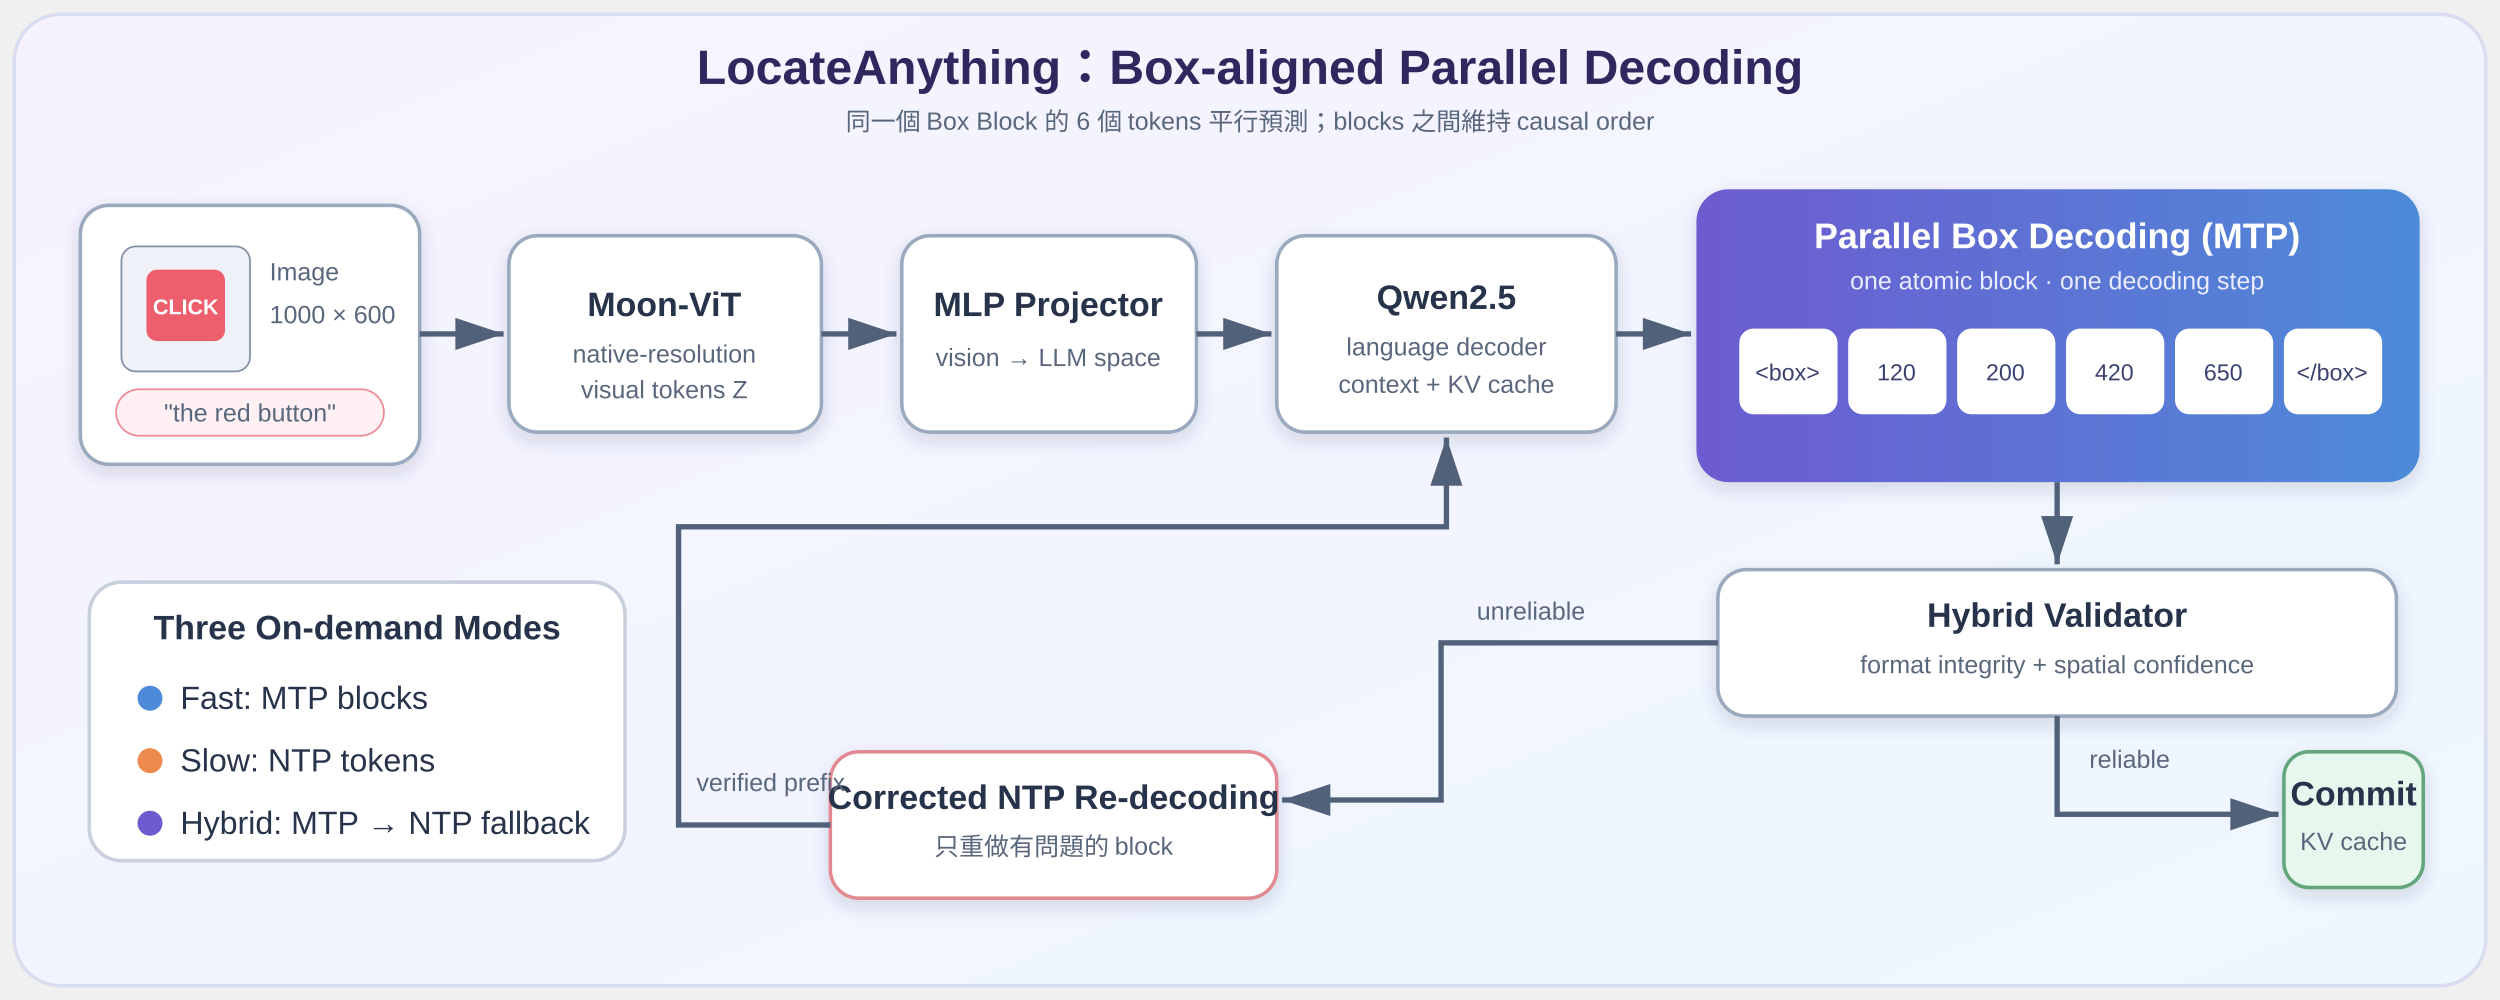
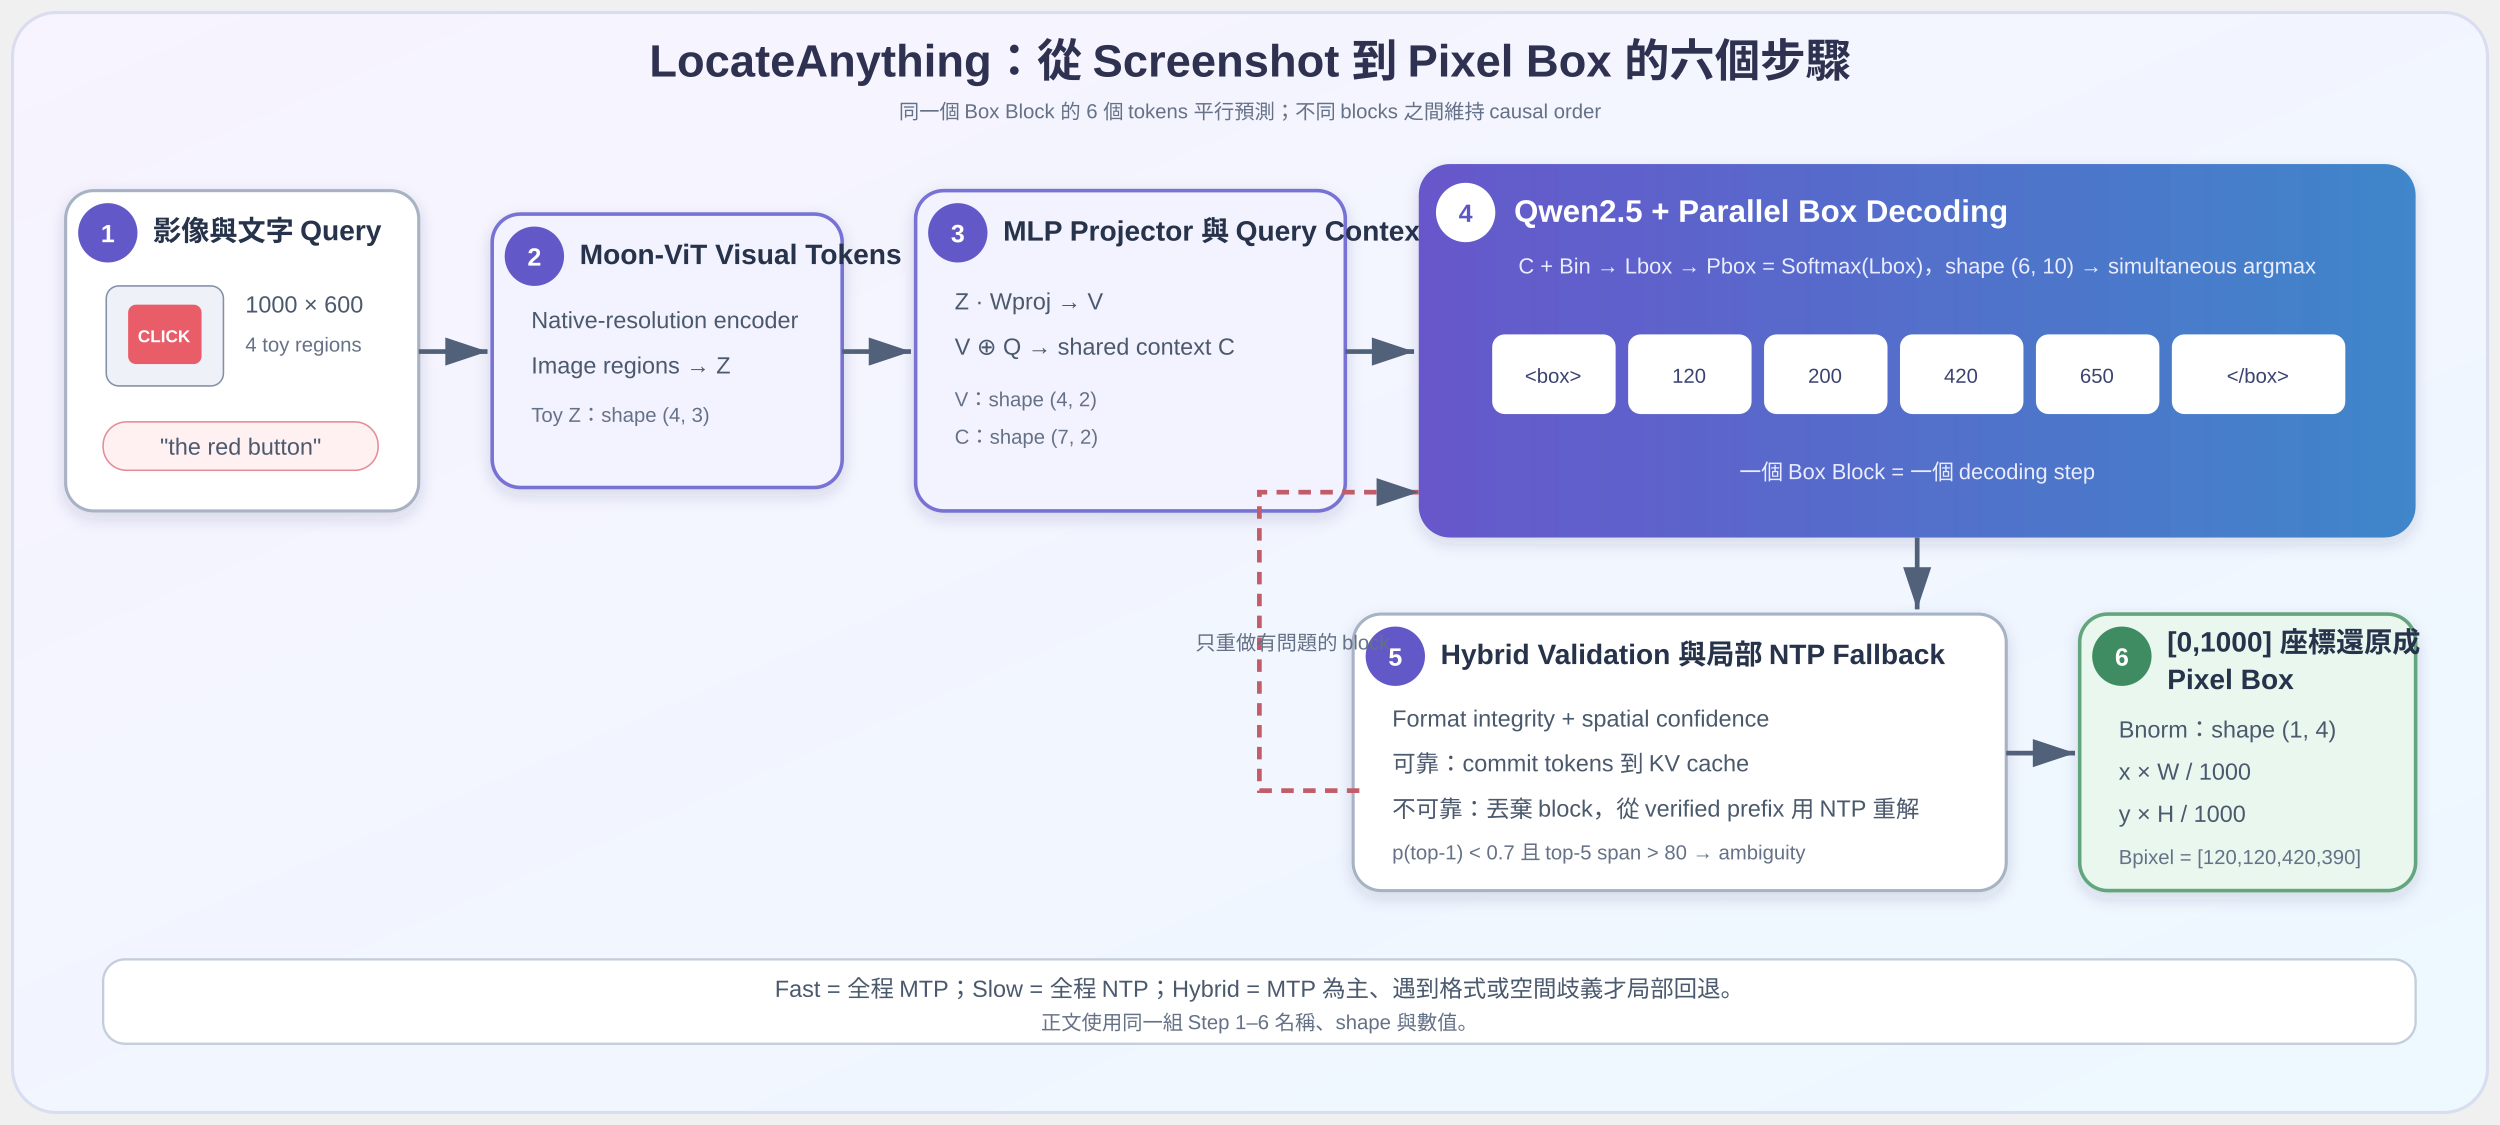
- <svg xmlns="http://www.w3.org/2000/svg" width="1400" height="560" viewBox="0 0 1400 560" role="img" aria-labelledby="title desc">
+ <svg xmlns="http://www.w3.org/2000/svg" width="1600" height="720" viewBox="0 0 1600 720" role="img" aria-labelledby="title desc">
  <defs>
    <linearGradient id="bg" x1="0" y1="0" x2="1" y2="1">
-       <stop offset="0" stop-color="#f6f3ff" />
-       <stop offset="1" stop-color="#eef7ff" />
+       <stop offset="0" stop-color="#f7f3ff" />
+       <stop offset="1" stop-color="#edf8ff" />
    </linearGradient>
    <linearGradient id="pbd" x1="0" y1="0" x2="1" y2="0">
-       <stop offset="0" stop-color="#6d5bd0" />
-       <stop offset="1" stop-color="#4d8bd8" />
+       <stop offset="0" stop-color="#6757cb" />
+       <stop offset="1" stop-color="#3f86ca" />
    </linearGradient>
    <filter id="shadow" x="-20%" y="-20%" width="140%" height="140%">
-       <feDropShadow dx="0" dy="4" stdDeviation="5" flood-color="#27304f" flood-opacity="0.16" />
+       <feDropShadow dx="0" dy="4" stdDeviation="5" flood-color="#27304f" flood-opacity="0.15" />
    </filter>
    <marker id="arrow" markerWidth="10" markerHeight="10" refX="9" refY="3" orient="auto" markerUnits="strokeWidth">
      <path d="M0,0 L9,3 L0,6 Z" fill="#52617a" />
    </marker>
    <style>
-       .box { fill: #ffffff; stroke: #9aa9bd; stroke-width: 2; rx: 16; filter: url(#shadow); }
-       .label { font-family: Arial, "Noto Sans TC", sans-serif; font-size: 18px; fill: #26334a; }
-       .small { font-family: Arial, "Noto Sans TC", sans-serif; font-size: 14px; fill: #59677c; }
-       .title { font-family: Arial, "Noto Sans TC", sans-serif; font-size: 27px; font-weight: 700; fill: #30275f; }
-       .module { font-family: Arial, "Noto Sans TC", sans-serif; font-size: 19px; font-weight: 700; fill: #26334a; }
-       .arrow { fill: none; stroke: #52617a; stroke-width: 3; marker-end: url(#arrow); }
+       .panel{fill:#fff;stroke:#a7b3c4;stroke-width:2;filter:url(#shadow)} .accent{fill:#f3f2ff;stroke:#7772d4;stroke-width:2.3;filter:url(#shadow)}
+       .title{font:700 29px Arial,"Noto Sans TC",sans-serif;fill:#2f3150}.step{font:700 18px Arial,"Noto Sans TC",sans-serif;fill:#26334a}.body{font:15px Arial,"Noto Sans TC",sans-serif;fill:#4b596d}.small{font:13px Arial,"Noto Sans TC",sans-serif;fill:#657186}
+       .arrow{fill:none;stroke:#52617a;stroke-width:3;marker-end:url(#arrow)}.fallback{fill:none;stroke:#c15c68;stroke-width:3;stroke-dasharray:8 6;marker-end:url(#arrow)}
+       .badge{fill:#6358c8}.badgeText{font:700 16px Arial,"Noto Sans TC",sans-serif;fill:#fff;text-anchor:middle}
    </style>
  </defs>
-   <rect x="8" y="8" width="1384" height="544" rx="26" fill="url(#bg)" stroke="#d9ddef" stroke-width="2" />
-   <text x="700" y="47" text-anchor="middle" class="title">LocateAnything：Box-aligned Parallel Decoding</text>
-   <text x="700" y="73" text-anchor="middle" class="small">同一個 Box Block 的 6 個 tokens 平行預測；blocks 之間維持 causal order</text>
-   <rect x="45" y="115" width="190" height="145" class="box" />
-   <rect x="68" y="138" width="72" height="70" rx="8" fill="#eef1f7" stroke="#8391a7" />
-   <rect x="82" y="151" width="44" height="40" rx="6" fill="#ed5f6d" />
-   <text x="104" y="176" text-anchor="middle" font-family="Arial" font-size="12" font-weight="700" fill="#ffffff">CLICK</text>
-   <text x="151" y="157" class="small">Image</text>
-   <text x="151" y="181" class="small">1000 × 600</text>
-   <rect x="65" y="218" width="150" height="26" rx="13" fill="#fff1f3" stroke="#ed8b96" />
-   <text x="140" y="236" text-anchor="middle" class="small">"the red button"</text>
-   <path d="M235 187 H282" class="arrow" />
-   <rect x="285" y="132" width="175" height="110" class="box" />
-   <text x="372" y="177" text-anchor="middle" class="module">Moon-ViT</text>
-   <text x="372" y="203" text-anchor="middle" class="small">native-resolution</text>
-   <text x="372" y="223" text-anchor="middle" class="small">visual tokens Z</text>
-   <path d="M460 187 H502" class="arrow" />
-   <rect x="505" y="132" width="165" height="110" class="box" />
-   <text x="587" y="177" text-anchor="middle" class="module">MLP Projector</text>
-   <text x="587" y="205" text-anchor="middle" class="small">vision → LLM space</text>
-   <path d="M670 187 H712" class="arrow" />
-   <rect x="715" y="132" width="190" height="110" class="box" />
-   <text x="810" y="173" text-anchor="middle" class="module">Qwen2.5</text>
-   <text x="810" y="199" text-anchor="middle" class="small">language decoder</text>
-   <text x="810" y="220" text-anchor="middle" class="small">context + KV cache</text>
-   <path d="M905 187 H947" class="arrow" />
-   <rect x="950" y="106" width="405" height="164" rx="18" fill="url(#pbd)" filter="url(#shadow)" />
-   <text x="1152" y="139" text-anchor="middle" font-family="Arial, 'Noto Sans TC', sans-serif" font-size="20" font-weight="700" fill="#ffffff">Parallel Box Decoding (MTP)</text>
-   <text x="1152" y="162" text-anchor="middle" font-family="Arial, 'Noto Sans TC', sans-serif" font-size="14" fill="#e9edff">one atomic block · one decoding step</text>
+   <rect x="8" y="8" width="1584" height="704" rx="28" fill="url(#bg)" stroke="#d9ddef" stroke-width="2" />
+   <text x="800" y="49" text-anchor="middle" class="title">LocateAnything：從 Screenshot 到 Pixel Box 的六個步驟</text>
+   <text x="800" y="76" text-anchor="middle" class="small">同一個 Box Block 的 6 個 tokens 平行預測；不同 blocks 之間維持 causal order</text>
+   <rect x="42" y="122" width="226" height="205" rx="18" class="panel" />
+   <circle cx="69" cy="149" r="19" class="badge" />
+   <text x="69" y="155" class="badgeText">1</text>
+   <text x="98" y="154" class="step">影像與文字 Query</text>
+   <rect x="68" y="183" width="75" height="64" rx="8" fill="#eef1f7" stroke="#8391a7" />
+   <rect x="82" y="195" width="47" height="38" rx="5" fill="#e95d69" />
+   <text x="105" y="219" text-anchor="middle" font-family="Arial" font-size="11" font-weight="700" fill="#fff">CLICK</text>
+   <text x="157" y="200" class="body">1000 × 600</text>
+   <text x="157" y="225" class="small">4 toy regions</text>
+   <rect x="66" y="270" width="176" height="31" rx="15" fill="#fff0f2" stroke="#e58c96" />
+   <text x="154" y="291" text-anchor="middle" class="body">"the red button"</text>
+   <path d="M268 225 H312" class="arrow" />
+   <rect x="315" y="137" width="224" height="175" rx="18" class="accent" />
+   <circle cx="342" cy="164" r="19" class="badge" />
+   <text x="342" y="170" class="badgeText">2</text>
+   <text x="371" y="169" class="step">Moon-ViT Visual Tokens</text>
+   <text x="340" y="210" class="body">Native-resolution encoder</text>
+   <text x="340" y="239" class="body">Image regions → Z</text>
+   <text x="340" y="270" class="small">Toy Z：shape (4, 3)</text>
+   <path d="M539 225 H583" class="arrow" />
+   <rect x="586" y="122" width="275" height="205" rx="18" class="accent" />
+   <circle cx="613" cy="149" r="19" class="badge" />
+   <text x="613" y="155" class="badgeText">3</text>
+   <text x="642" y="154" class="step">MLP Projector 與 Query Context</text>
+   <text x="611" y="198" class="body">Z · Wproj → V</text>
+   <text x="611" y="227" class="body">V ⊕ Q → shared context C</text>
+   <text x="611" y="260" class="small">V：shape (4, 2)</text>
+   <text x="611" y="284" class="small">C：shape (7, 2)</text>
+   <path d="M861 225 H905" class="arrow" />
+   <rect x="908" y="105" width="638" height="239" rx="20" fill="url(#pbd)" filter="url(#shadow)" />
+   <circle cx="938" cy="136" r="19" fill="#fff" />
+   <text x="938" y="142" font-family="Arial" font-size="16" font-weight="700" fill="#5d56c5" text-anchor="middle">4</text>
+   <text x="969" y="142" font-family="Arial,'Noto Sans TC',sans-serif" font-size="20" font-weight="700" fill="#fff">Qwen2.5 + Parallel Box Decoding</text>
+   <text x="1227" y="175" text-anchor="middle" font-family="Arial,'Noto Sans TC',sans-serif" font-size="14" fill="#e9edff">C + Bin → Lbox → Pbox = Softmax(Lbox)，shape (6, 10) → simultaneous argmax</text>
  <g font-family="Arial" font-size="13" text-anchor="middle">
-     <rect x="974" y="184" width="55" height="48" rx="8" fill="#ffffff" />
-     <text x="1001" y="213" fill="#3a4270">&lt;box&gt;</text>
-     <rect x="1035" y="184" width="55" height="48" rx="8" fill="#ffffff" />
-     <text x="1062" y="213" fill="#3a4270">120</text>
-     <rect x="1096" y="184" width="55" height="48" rx="8" fill="#ffffff" />
-     <text x="1123" y="213" fill="#3a4270">200</text>
-     <rect x="1157" y="184" width="55" height="48" rx="8" fill="#ffffff" />
-     <text x="1184" y="213" fill="#3a4270">420</text>
-     <rect x="1218" y="184" width="55" height="48" rx="8" fill="#ffffff" />
-     <text x="1245" y="213" fill="#3a4270">650</text>
-     <rect x="1279" y="184" width="55" height="48" rx="8" fill="#ffffff" />
-     <text x="1306" y="213" fill="#3a4270">&lt;/box&gt;</text>
+     <rect x="955" y="214" width="79" height="51" rx="8" fill="#fff" />
+     <text x="994" y="245" fill="#3a4270">&lt;box&gt;</text>
+     <rect x="1042" y="214" width="79" height="51" rx="8" fill="#fff" />
+     <text x="1081" y="245" fill="#3a4270">120</text>
+     <rect x="1129" y="214" width="79" height="51" rx="8" fill="#fff" />
+     <text x="1168" y="245" fill="#3a4270">200</text>
+     <rect x="1216" y="214" width="79" height="51" rx="8" fill="#fff" />
+     <text x="1255" y="245" fill="#3a4270">420</text>
+     <rect x="1303" y="214" width="79" height="51" rx="8" fill="#fff" />
+     <text x="1342" y="245" fill="#3a4270">650</text>
+     <rect x="1390" y="214" width="111" height="51" rx="8" fill="#fff" />
+     <text x="1445" y="245" fill="#3a4270">&lt;/box&gt;</text>
  </g>
-   <path d="M1152 270 V316" class="arrow" />
-   <rect x="962" y="319" width="380" height="82" class="box" />
-   <text x="1152" y="351" text-anchor="middle" class="module">Hybrid Validator</text>
-   <text x="1152" y="377" text-anchor="middle" class="small">format integrity + spatial confidence</text>
-   <path d="M962 360 H807 V448 H718" class="arrow" />
-   <text x="827" y="347" class="small" fill="#a43d48">unreliable</text>
-   <rect x="465" y="421" width="250" height="82" class="box" style="stroke:#e28a93" />
-   <text x="590" y="453" text-anchor="middle" class="module">Corrected NTP Re-decoding</text>
-   <text x="590" y="479" text-anchor="middle" class="small">只重做有問題的 block</text>
-   <path d="M465 462 H380 V295 H810 V245" class="arrow" />
-   <text x="390" y="443" class="small">verified prefix</text>
-   <path d="M1152 401 V456 H1276" class="arrow" />
-   <text x="1170" y="430" class="small" fill="#27704c">reliable</text>
-   <rect x="1279" y="421" width="78" height="76" rx="14" fill="#e8f7ee" stroke="#63a57d" stroke-width="2" filter="url(#shadow)" />
-   <text x="1318" y="451" text-anchor="middle" class="module" fill="#286544">Commit</text>
-   <text x="1318" y="476" text-anchor="middle" class="small">KV cache</text>
-   <rect x="50" y="326" width="300" height="156" rx="18" fill="#ffffff" stroke="#c8cfdd" stroke-width="2" />
-   <text x="200" y="358" text-anchor="middle" class="module">Three On-demand Modes</text>
-   <circle cx="84" cy="391" r="7" fill="#4d8bd8" />
-   <text x="101" y="397" class="label">Fast: MTP blocks</text>
-   <circle cx="84" cy="426" r="7" fill="#ed8b4f" />
-   <text x="101" y="432" class="label">Slow: NTP tokens</text>
-   <circle cx="84" cy="461" r="7" fill="#6d5bd0" />
-   <text x="101" y="467" class="label">Hybrid: MTP → NTP fallback</text>
+   <text x="1227" y="307" text-anchor="middle" font-family="Arial,'Noto Sans TC',sans-serif" font-size="14" fill="#e9edff">一個 Box Block = 一個 decoding step</text>
+   <path d="M1227 344 V390" class="arrow" />
+   <rect x="866" y="393" width="418" height="177" rx="18" class="panel" />
+   <circle cx="893" cy="420" r="19" class="badge" />
+   <text x="893" y="426" class="badgeText">5</text>
+   <text x="922" y="425" class="step">Hybrid Validation 與局部 NTP Fallback</text>
+   <text x="891" y="465" class="body">Format integrity + spatial confidence</text>
+   <text x="891" y="494" class="body">可靠：commit tokens 到 KV cache</text>
+   <text x="891" y="523" class="body">不可靠：丟棄 block，從 verified prefix 用 NTP 重解</text>
+   <text x="891" y="550" class="small">p(top-1) &lt; 0.7 且 top-5 span &gt; 80 → ambiguity</text>
+   <path d="M1284 482 H1328" class="arrow" />
+   <rect x="1331" y="393" width="215" height="177" rx="18" fill="#e9f7ef" stroke="#63a57d" stroke-width="2.3" filter="url(#shadow)" />
+   <circle cx="1358" cy="420" r="19" fill="#3f8c62" />
+   <text x="1358" y="426" class="badgeText">6</text>
+   <text x="1387" y="417" class="step">[0,1000] 座標還原成</text>
+   <text x="1387" y="441" class="step">Pixel Box</text>
+   <text x="1356" y="472" class="body">Bnorm：shape (1, 4)</text>
+   <text x="1356" y="499" class="body">x × W / 1000</text>
+   <text x="1356" y="526" class="body">y × H / 1000</text>
+   <text x="1356" y="553" class="small">Bpixel = [120,120,420,390]</text>
+   <path d="M870 506 H806 V315 H908" class="fallback" />
+   <text x="765" y="416" class="small" fill="#a33f4b">只重做有問題的 block</text>
+   <rect x="66" y="614" width="1480" height="54" rx="14" fill="#fff" stroke="#c4cedb" stroke-width="1.5" />
+   <text x="806" y="638" text-anchor="middle" class="body">Fast = 全程 MTP；Slow = 全程 NTP；Hybrid = MTP 為主、遇到格式或空間歧義才局部回退。</text>
+   <text x="806" y="659" text-anchor="middle" class="small">正文使用同一組 Step 1–6 名稱、shape 與數值。</text>
</svg>
